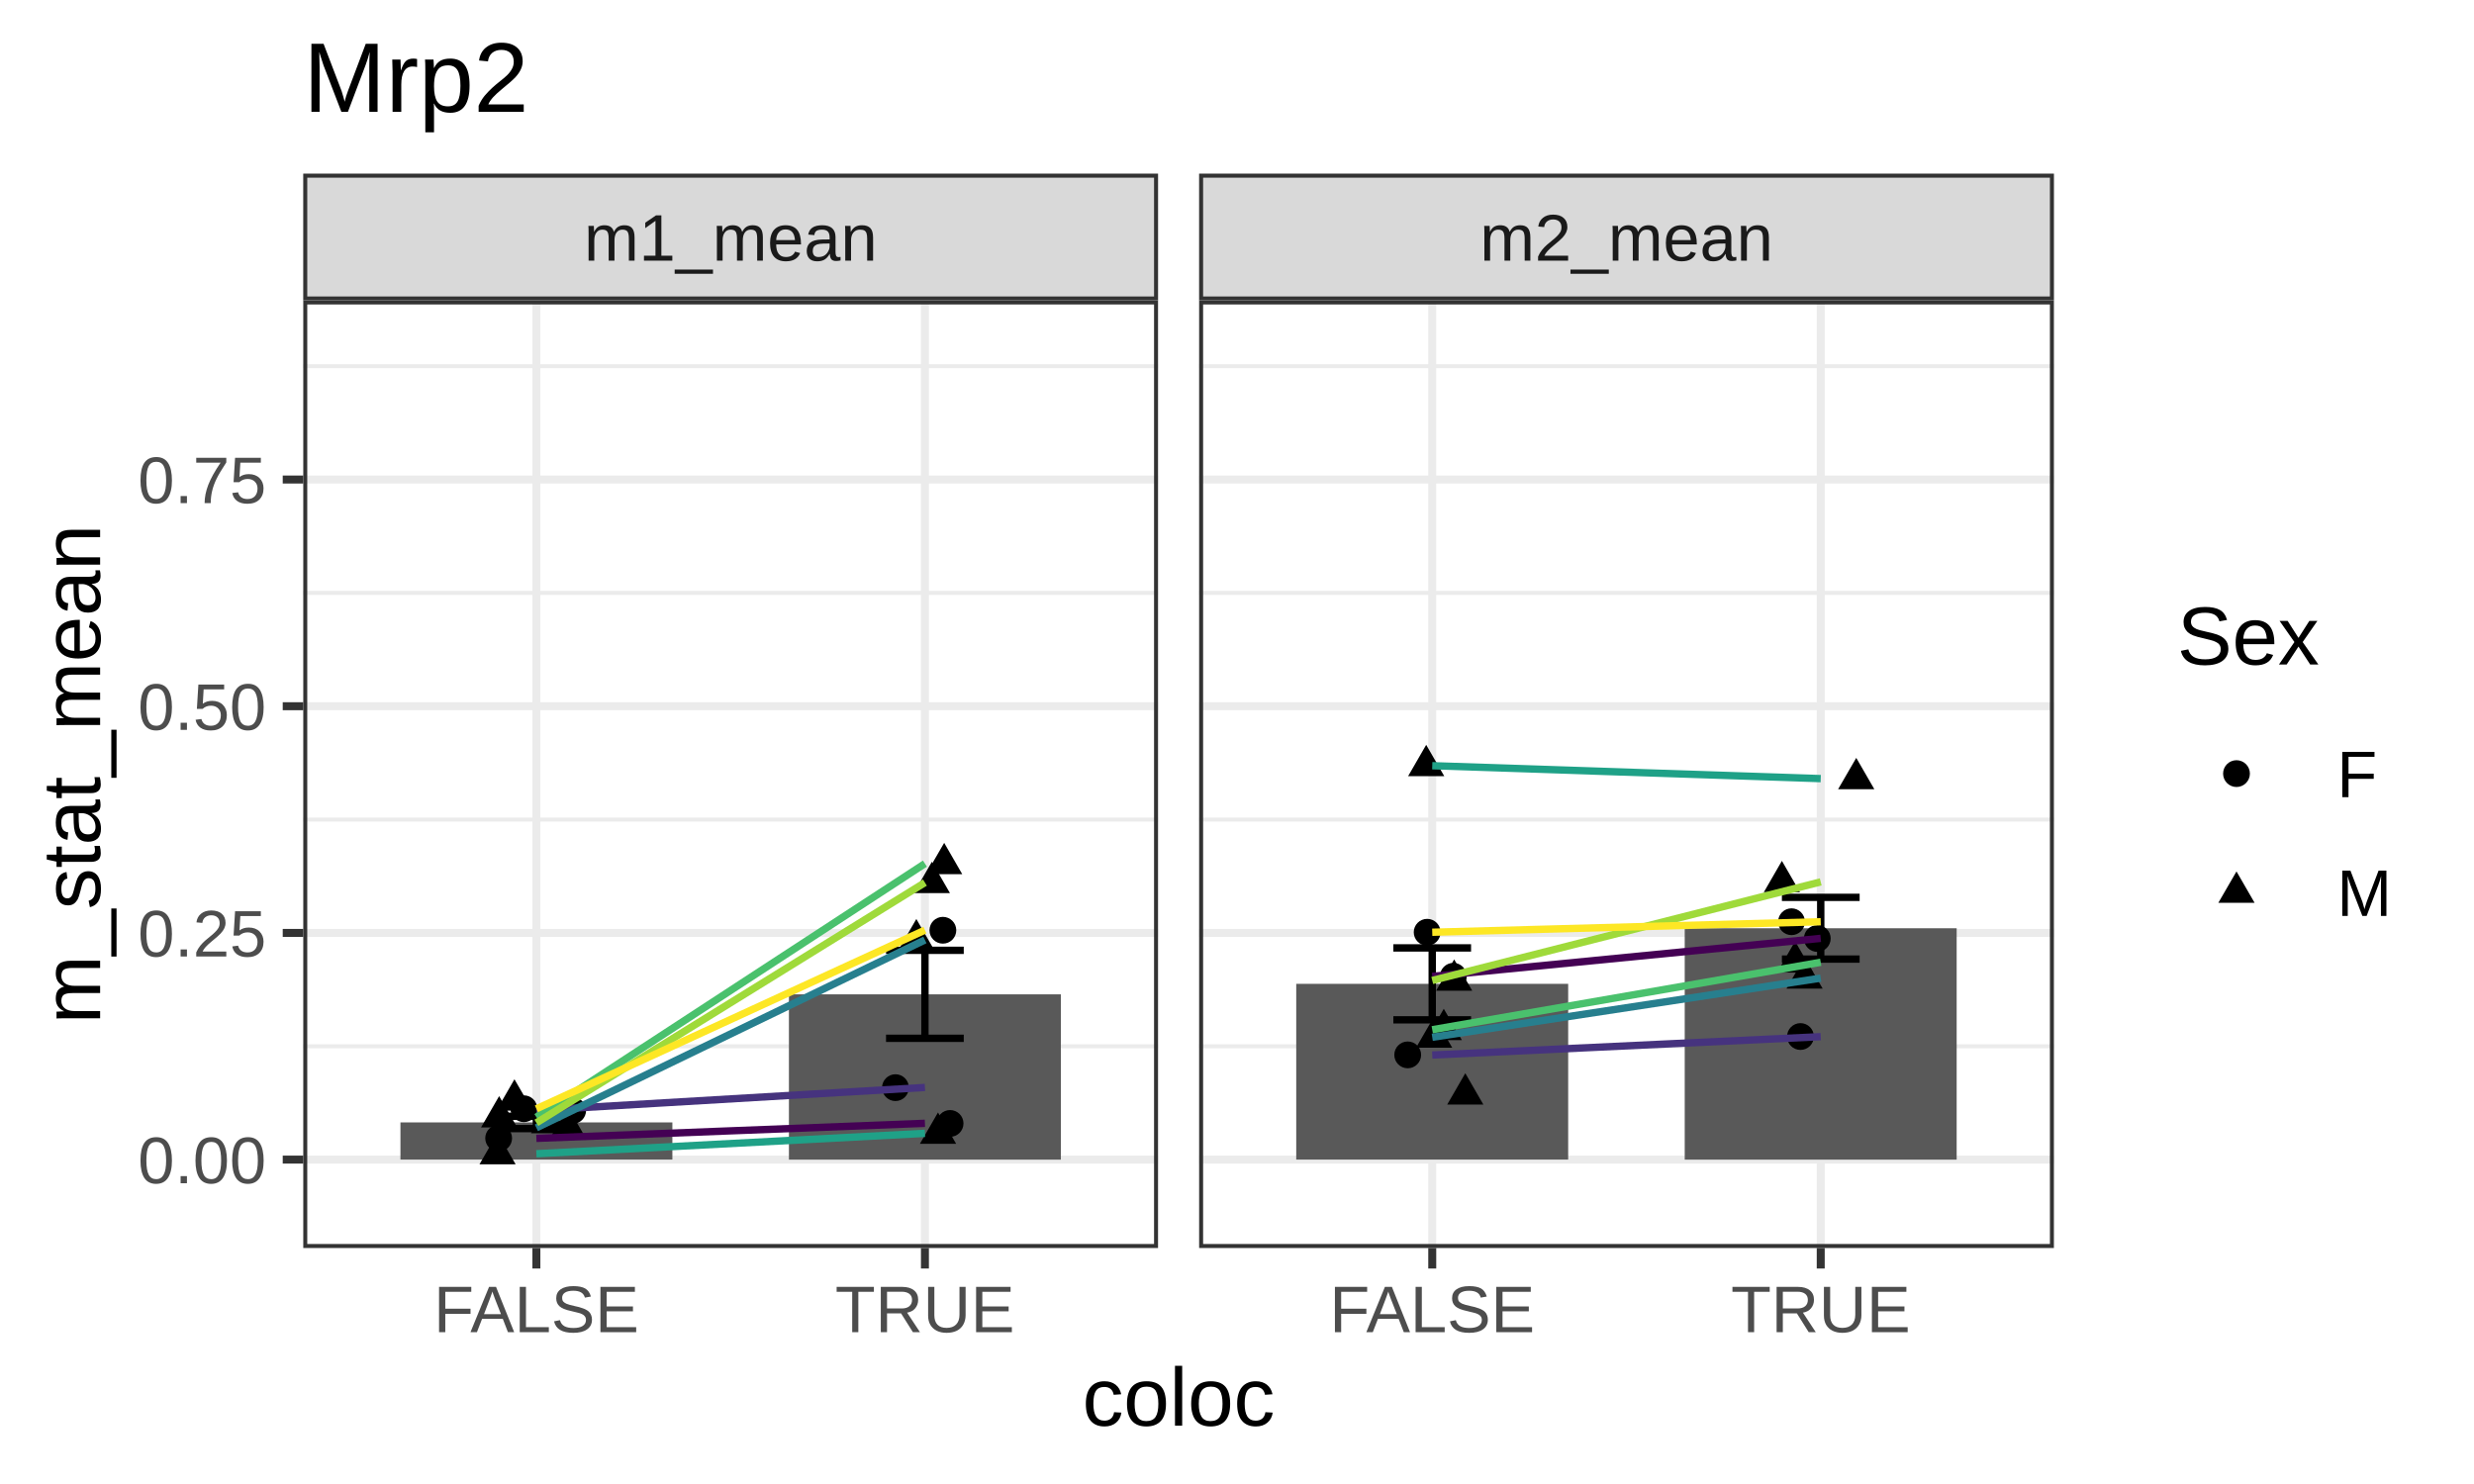
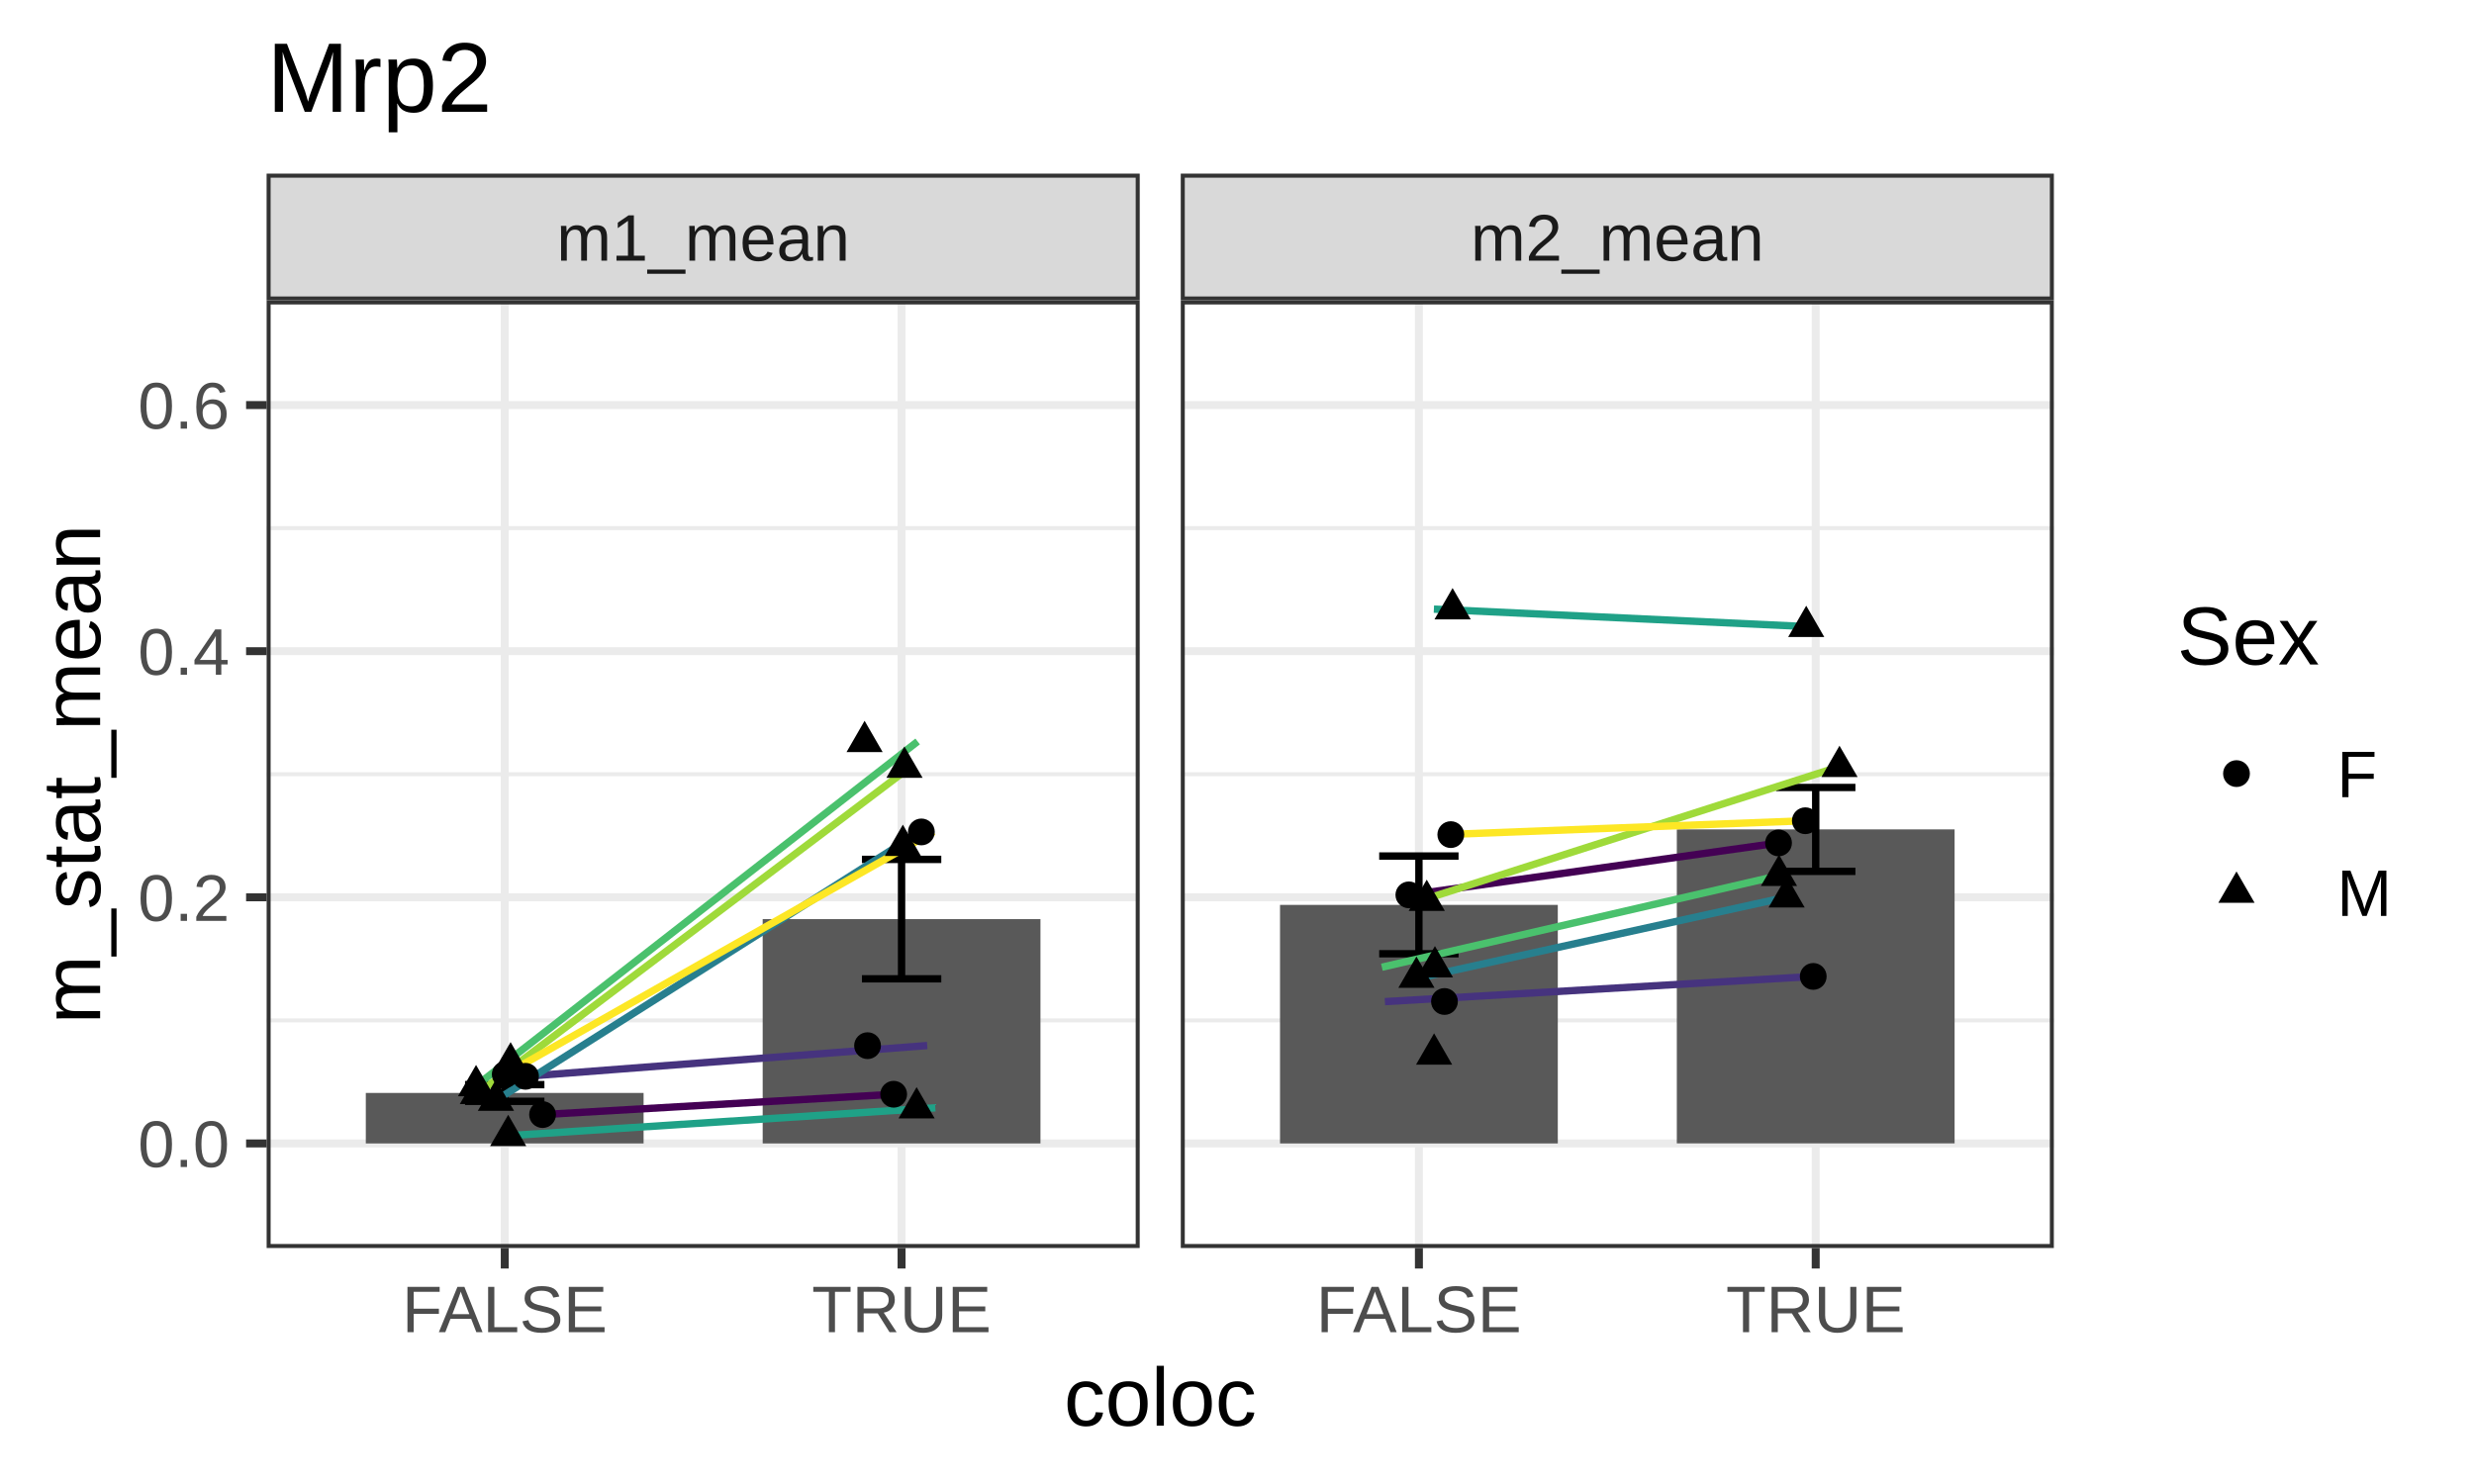
<svg xmlns="http://www.w3.org/2000/svg" class="svglite" width="360.00pt" height="216.00pt" viewBox="0 0 360.00 216.00">
  <defs>
    <style type="text/css">
    .svglite line, .svglite polyline, .svglite polygon, .svglite path, .svglite rect, .svglite circle {
      fill: none;
      stroke: #000000;
      stroke-linecap: round;
      stroke-linejoin: round;
      stroke-miterlimit: 10.00;
    }
    .svglite text {
      white-space: pre;
    }
  </style>
  </defs>
  <rect width="100%" height="100%" style="stroke: none; fill: #FFFFFF;" />
  <defs>
    <clipPath id="cpMC4wMHwzNjAuMDB8MC4wMHwyMTYuMDA=">
      <rect x="0.00" y="0.00" width="360.00" height="216.00" />
    </clipPath>
  </defs>
  <g clip-path="url(#cpMC4wMHwzNjAuMDB8MC4wMHwyMTYuMDA=)">
    <rect x="0.00" y="0.00" width="360.00" height="216.00" style="stroke-width: 1.16; stroke: #FFFFFF; fill: #FFFFFF;" />
  </g>
  <defs>
-     <clipPath id="cpNDQuMTN8MTY4LjUxfDQzLjczfDE4MS42NQ==">
-       <rect x="44.13" y="43.73" width="124.38" height="137.92" />
+     <clipPath id="cpMzguODB8MTY1Ljg0fDQzLjczfDE4MS42NQ==">
+       <rect x="38.80" y="43.73" width="127.04" height="137.92" />
    </clipPath>
  </defs>
-   <g clip-path="url(#cpNDQuMTN8MTY4LjUxfDQzLjczfDE4MS42NQ==)">
-     <rect x="44.13" y="43.73" width="124.38" height="137.92" style="stroke-width: 1.16; stroke: none; fill: #FFFFFF;" />
-     <polyline points="44.13,152.29 168.51,152.29 " style="stroke-width: 0.58; stroke: #EBEBEB; stroke-linecap: butt;" />
-     <polyline points="44.13,119.29 168.51,119.29 " style="stroke-width: 0.58; stroke: #EBEBEB; stroke-linecap: butt;" />
-     <polyline points="44.13,86.30 168.51,86.30 " style="stroke-width: 0.58; stroke: #EBEBEB; stroke-linecap: butt;" />
-     <polyline points="44.13,53.30 168.51,53.30 " style="stroke-width: 0.58; stroke: #EBEBEB; stroke-linecap: butt;" />
-     <polyline points="44.13,168.78 168.51,168.78 " style="stroke-width: 1.16; stroke: #EBEBEB; stroke-linecap: butt;" />
-     <polyline points="44.13,135.79 168.51,135.79 " style="stroke-width: 1.16; stroke: #EBEBEB; stroke-linecap: butt;" />
-     <polyline points="44.13,102.79 168.51,102.79 " style="stroke-width: 1.16; stroke: #EBEBEB; stroke-linecap: butt;" />
-     <polyline points="44.13,69.80 168.51,69.80 " style="stroke-width: 1.16; stroke: #EBEBEB; stroke-linecap: butt;" />
-     <polyline points="78.05,181.65 78.05,43.73 " style="stroke-width: 1.16; stroke: #EBEBEB; stroke-linecap: butt;" />
-     <polyline points="134.59,181.65 134.59,43.73 " style="stroke-width: 1.16; stroke: #EBEBEB; stroke-linecap: butt;" />
-     <rect x="58.27" y="163.37" width="39.57" height="5.41" style="stroke-width: 1.07; stroke: none; stroke-linecap: butt; stroke-linejoin: miter; fill: #595959;" />
-     <rect x="114.80" y="144.73" width="39.57" height="24.06" style="stroke-width: 1.07; stroke: none; stroke-linecap: butt; stroke-linejoin: miter; fill: #595959;" />
-     <polyline points="72.40,162.48 83.71,162.48 " style="stroke-width: 1.07; stroke-linecap: butt;" />
-     <polyline points="78.05,162.48 78.05,164.27 " style="stroke-width: 1.07; stroke-linecap: butt;" />
-     <polyline points="72.40,164.27 83.71,164.27 " style="stroke-width: 1.07; stroke-linecap: butt;" />
-     <polyline points="128.93,138.32 140.24,138.32 " style="stroke-width: 1.07; stroke-linecap: butt;" />
-     <polyline points="134.59,138.32 134.59,151.13 " style="stroke-width: 1.07; stroke-linecap: butt;" />
-     <polyline points="128.93,151.13 140.24,151.13 " style="stroke-width: 1.07; stroke-linecap: butt;" />
-     <circle cx="72.56" cy="165.67" r="1.95" style="stroke-width: 0.71; stroke: none; fill: #000000;" />
-     <circle cx="138.25" cy="163.52" r="1.95" style="stroke-width: 0.71; stroke: none; fill: #000000;" />
-     <circle cx="83.33" cy="161.63" r="1.95" style="stroke-width: 0.71; stroke: none; fill: #000000;" />
-     <circle cx="130.30" cy="158.31" r="1.95" style="stroke-width: 0.71; stroke: none; fill: #000000;" />
-     <polygon points="74.86,157.09 77.50,161.65 72.23,161.65 " style="stroke-width: 0.71; stroke: none; fill: #000000;" />
-     <polygon points="82.64,161.14 85.27,165.70 80.00,165.70 " style="stroke-width: 0.71; stroke: none; fill: #000000;" />
-     <polygon points="133.34,133.76 135.97,138.32 130.70,138.32 " style="stroke-width: 0.71; stroke: none; fill: #000000;" />
-     <polygon points="72.40,164.91 75.03,169.47 69.77,169.47 " style="stroke-width: 0.71; stroke: none; fill: #000000;" />
-     <polygon points="136.49,161.92 139.13,166.48 133.86,166.48 " style="stroke-width: 0.71; stroke: none; fill: #000000;" />
-     <polygon points="72.63,159.54 75.26,164.10 70.00,164.10 " style="stroke-width: 0.71; stroke: none; fill: #000000;" />
-     <polygon points="137.39,122.68 140.02,127.24 134.75,127.24 " style="stroke-width: 0.71; stroke: none; fill: #000000;" />
-     <polygon points="79.90,160.39 82.53,164.95 77.27,164.95 " style="stroke-width: 0.71; stroke: none; fill: #000000;" />
-     <polygon points="135.60,125.43 138.23,129.99 132.97,129.99 " style="stroke-width: 0.71; stroke: none; fill: #000000;" />
-     <circle cx="76.23" cy="161.38" r="1.95" style="stroke-width: 0.71; stroke: none; fill: #000000;" />
-     <circle cx="137.20" cy="135.40" r="1.95" style="stroke-width: 0.71; stroke: none; fill: #000000;" />
-     <polyline points="78.05,165.69 134.59,163.50 " style="stroke-width: 1.07; stroke: #440154; stroke-linecap: butt;" />
-     <polyline points="78.05,161.61 134.59,158.28 " style="stroke-width: 1.07; stroke: #46337E; stroke-linecap: butt;" />
-     <polyline points="78.05,164.16 134.59,136.81 " style="stroke-width: 1.07; stroke: #277F8E; stroke-linecap: butt;" />
-     <polyline points="78.05,167.93 134.59,164.96 " style="stroke-width: 1.07; stroke: #1FA187; stroke-linecap: butt;" />
-     <polyline points="78.05,162.61 134.59,125.70 " style="stroke-width: 1.07; stroke: #4AC16D; stroke-linecap: butt;" />
-     <polyline points="78.05,163.43 134.59,128.46 " style="stroke-width: 1.07; stroke: #9FDA3A; stroke-linecap: butt;" />
-     <polyline points="78.05,161.39 134.59,135.38 " style="stroke-width: 1.07; stroke: #FDE725; stroke-linecap: butt;" />
-     <rect x="44.13" y="43.73" width="124.38" height="137.92" style="stroke-width: 1.16; stroke: #333333;" />
+   <g clip-path="url(#cpMzguODB8MTY1Ljg0fDQzLjczfDE4MS42NQ==)">
+     <rect x="38.80" y="43.73" width="127.04" height="137.92" style="stroke-width: 1.16; stroke: none; fill: #FFFFFF;" />
+     <polyline points="38.80,148.52 165.84,148.52 " style="stroke-width: 0.58; stroke: #EBEBEB; stroke-linecap: butt;" />
+     <polyline points="38.80,112.69 165.84,112.69 " style="stroke-width: 0.58; stroke: #EBEBEB; stroke-linecap: butt;" />
+     <polyline points="38.80,76.87 165.84,76.87 " style="stroke-width: 0.58; stroke: #EBEBEB; stroke-linecap: butt;" />
+     <polyline points="38.80,166.43 165.84,166.43 " style="stroke-width: 1.16; stroke: #EBEBEB; stroke-linecap: butt;" />
+     <polyline points="38.80,130.60 165.84,130.60 " style="stroke-width: 1.16; stroke: #EBEBEB; stroke-linecap: butt;" />
+     <polyline points="38.80,94.78 165.84,94.78 " style="stroke-width: 1.16; stroke: #EBEBEB; stroke-linecap: butt;" />
+     <polyline points="38.80,58.96 165.84,58.96 " style="stroke-width: 1.16; stroke: #EBEBEB; stroke-linecap: butt;" />
+     <polyline points="73.45,181.65 73.45,43.73 " style="stroke-width: 1.16; stroke: #EBEBEB; stroke-linecap: butt;" />
+     <polyline points="131.19,181.65 131.19,43.73 " style="stroke-width: 1.16; stroke: #EBEBEB; stroke-linecap: butt;" />
+     <rect x="53.23" y="159.08" width="40.42" height="7.35" style="stroke-width: 1.07; stroke: none; stroke-linecap: butt; stroke-linejoin: miter; fill: #595959;" />
+     <rect x="110.98" y="133.78" width="40.42" height="32.65" style="stroke-width: 1.07; stroke: none; stroke-linecap: butt; stroke-linejoin: miter; fill: #595959;" />
+     <polyline points="67.67,157.87 79.22,157.87 " style="stroke-width: 1.07; stroke-linecap: butt;" />
+     <polyline points="73.45,157.87 73.45,160.30 " style="stroke-width: 1.07; stroke-linecap: butt;" />
+     <polyline points="67.67,160.30 79.22,160.30 " style="stroke-width: 1.07; stroke-linecap: butt;" />
+     <polyline points="125.42,125.09 136.97,125.09 " style="stroke-width: 1.07; stroke-linecap: butt;" />
+     <polyline points="131.19,125.09 131.19,142.47 " style="stroke-width: 1.07; stroke-linecap: butt;" />
+     <polyline points="125.42,142.47 136.97,142.47 " style="stroke-width: 1.07; stroke-linecap: butt;" />
+     <polyline points="78.95,162.23 129.74,159.29 " style="stroke-width: 1.07; stroke: #440154; stroke-linecap: butt;" />
+     <polyline points="76.47,156.66 134.92,152.18 " style="stroke-width: 1.07; stroke: #46337E; stroke-linecap: butt;" />
+     <polyline points="72.16,160.16 130.83,123.01 " style="stroke-width: 1.07; stroke: #277F8E; stroke-linecap: butt;" />
+     <polyline points="73.95,165.30 136.10,161.24 " style="stroke-width: 1.07; stroke: #1FA187; stroke-linecap: butt;" />
+     <polyline points="69.27,158.04 133.53,107.92 " style="stroke-width: 1.07; stroke: #4AC16D; stroke-linecap: butt;" />
+     <polyline points="69.54,159.17 132.34,111.73 " style="stroke-width: 1.07; stroke: #9FDA3A; stroke-linecap: butt;" />
+     <polyline points="73.52,156.38 135.84,121.06 " style="stroke-width: 1.07; stroke: #FDE725; stroke-linecap: butt;" />
+     <circle cx="78.95" cy="162.23" r="1.95" style="stroke-width: 0.71; stroke: none; fill: #000000;" />
+     <circle cx="76.47" cy="156.66" r="1.95" style="stroke-width: 0.71; stroke: none; fill: #000000;" />
+     <polygon points="74.30,151.68 76.93,156.24 71.66,156.24 " style="stroke-width: 0.71; stroke: none; fill: #000000;" />
+     <polygon points="72.16,157.12 74.80,161.68 69.53,161.68 " style="stroke-width: 0.71; stroke: none; fill: #000000;" />
+     <polygon points="73.95,162.26 76.58,166.82 71.31,166.82 " style="stroke-width: 0.71; stroke: none; fill: #000000;" />
+     <polygon points="69.27,155.00 71.91,159.56 66.64,159.56 " style="stroke-width: 0.71; stroke: none; fill: #000000;" />
+     <polygon points="69.54,156.13 72.18,160.69 66.91,160.69 " style="stroke-width: 0.71; stroke: none; fill: #000000;" />
+     <circle cx="73.52" cy="156.38" r="1.95" style="stroke-width: 0.71; stroke: none; fill: #000000;" />
+     <circle cx="130.04" cy="159.27" r="1.95" style="stroke-width: 0.71; stroke: none; fill: #000000;" />
+     <circle cx="126.24" cy="152.20" r="1.95" style="stroke-width: 0.71; stroke: none; fill: #000000;" />
+     <polygon points="131.38,120.03 134.01,124.59 128.74,124.59 " style="stroke-width: 0.71; stroke: none; fill: #000000;" />
+     <polygon points="133.38,158.23 136.01,162.79 130.75,162.79 " style="stroke-width: 0.71; stroke: none; fill: #000000;" />
+     <polygon points="125.81,104.91 128.44,109.47 123.18,109.47 " style="stroke-width: 0.71; stroke: none; fill: #000000;" />
+     <polygon points="131.61,108.65 134.25,113.21 128.98,113.21 " style="stroke-width: 0.71; stroke: none; fill: #000000;" />
+     <circle cx="134.07" cy="121.09" r="1.95" style="stroke-width: 0.71; stroke: none; fill: #000000;" />
+     <rect x="38.80" y="43.73" width="127.04" height="137.92" style="stroke-width: 1.16; stroke: #333333;" />
  </g>
  <g clip-path="url(#cpMC4wMHwzNjAuMDB8MC4wMHwyMTYuMDA=)">
</g>
  <defs>
-     <clipPath id="cpMTc0LjQ5fDI5OC44Nnw0My43M3wxODEuNjU=">
-       <rect x="174.49" y="43.73" width="124.38" height="137.92" />
+     <clipPath id="cpMTcxLjgyfDI5OC44Nnw0My43M3wxODEuNjU=">
+       <rect x="171.82" y="43.73" width="127.04" height="137.92" />
    </clipPath>
  </defs>
-   <g clip-path="url(#cpMTc0LjQ5fDI5OC44Nnw0My43M3wxODEuNjU=)">
-     <rect x="174.49" y="43.73" width="124.38" height="137.92" style="stroke-width: 1.16; stroke: none; fill: #FFFFFF;" />
-     <polyline points="174.49,152.29 298.86,152.29 " style="stroke-width: 0.58; stroke: #EBEBEB; stroke-linecap: butt;" />
-     <polyline points="174.49,119.29 298.86,119.29 " style="stroke-width: 0.58; stroke: #EBEBEB; stroke-linecap: butt;" />
-     <polyline points="174.49,86.30 298.86,86.30 " style="stroke-width: 0.58; stroke: #EBEBEB; stroke-linecap: butt;" />
-     <polyline points="174.49,53.30 298.86,53.30 " style="stroke-width: 0.58; stroke: #EBEBEB; stroke-linecap: butt;" />
-     <polyline points="174.49,168.78 298.86,168.78 " style="stroke-width: 1.16; stroke: #EBEBEB; stroke-linecap: butt;" />
-     <polyline points="174.49,135.79 298.86,135.79 " style="stroke-width: 1.16; stroke: #EBEBEB; stroke-linecap: butt;" />
-     <polyline points="174.49,102.79 298.86,102.79 " style="stroke-width: 1.16; stroke: #EBEBEB; stroke-linecap: butt;" />
-     <polyline points="174.49,69.80 298.86,69.80 " style="stroke-width: 1.16; stroke: #EBEBEB; stroke-linecap: butt;" />
-     <polyline points="208.41,181.65 208.41,43.73 " style="stroke-width: 1.16; stroke: #EBEBEB; stroke-linecap: butt;" />
-     <polyline points="264.94,181.65 264.94,43.73 " style="stroke-width: 1.16; stroke: #EBEBEB; stroke-linecap: butt;" />
-     <rect x="188.62" y="143.20" width="39.57" height="25.58" style="stroke-width: 1.07; stroke: none; stroke-linecap: butt; stroke-linejoin: miter; fill: #595959;" />
-     <rect x="245.15" y="135.11" width="39.57" height="33.68" style="stroke-width: 1.07; stroke: none; stroke-linecap: butt; stroke-linejoin: miter; fill: #595959;" />
-     <polyline points="202.75,137.97 214.06,137.97 " style="stroke-width: 1.07; stroke-linecap: butt;" />
-     <polyline points="208.41,137.97 208.41,148.44 " style="stroke-width: 1.07; stroke-linecap: butt;" />
-     <polyline points="202.75,148.44 214.06,148.44 " style="stroke-width: 1.07; stroke-linecap: butt;" />
-     <polyline points="259.29,130.61 270.60,130.61 " style="stroke-width: 1.07; stroke-linecap: butt;" />
-     <polyline points="264.94,130.61 264.94,139.60 " style="stroke-width: 1.07; stroke-linecap: butt;" />
-     <polyline points="259.29,139.60 270.60,139.60 " style="stroke-width: 1.07; stroke-linecap: butt;" />
-     <circle cx="211.48" cy="142.10" r="1.95" style="stroke-width: 0.71; stroke: none; fill: #000000;" />
-     <circle cx="264.44" cy="136.60" r="1.95" style="stroke-width: 0.71; stroke: none; fill: #000000;" />
-     <circle cx="204.84" cy="153.54" r="1.95" style="stroke-width: 0.71; stroke: none; fill: #000000;" />
-     <circle cx="261.99" cy="150.87" r="1.95" style="stroke-width: 0.71; stroke: none; fill: #000000;" />
-     <polygon points="213.22,156.21 215.85,160.77 210.59,160.77 " style="stroke-width: 0.71; stroke: none; fill: #000000;" />
-     <polygon points="208.69,147.94 211.32,152.50 206.05,152.50 " style="stroke-width: 0.71; stroke: none; fill: #000000;" />
-     <polygon points="262.59,139.33 265.22,143.89 259.96,143.89 " style="stroke-width: 0.71; stroke: none; fill: #000000;" />
-     <polygon points="207.53,108.41 210.16,112.97 204.90,112.97 " style="stroke-width: 0.71; stroke: none; fill: #000000;" />
-     <polygon points="270.11,110.31 272.74,114.87 267.47,114.87 " style="stroke-width: 0.71; stroke: none; fill: #000000;" />
-     <polygon points="210.09,146.83 212.72,151.39 207.46,151.39 " style="stroke-width: 0.71; stroke: none; fill: #000000;" />
-     <polygon points="261.21,137.00 263.84,141.56 258.58,141.56 " style="stroke-width: 0.71; stroke: none; fill: #000000;" />
-     <polygon points="211.60,139.64 214.23,144.20 208.97,144.20 " style="stroke-width: 0.71; stroke: none; fill: #000000;" />
-     <polygon points="259.29,125.30 261.92,129.86 256.66,129.86 " style="stroke-width: 0.71; stroke: none; fill: #000000;" />
-     <circle cx="207.67" cy="135.69" r="1.95" style="stroke-width: 0.71; stroke: none; fill: #000000;" />
-     <circle cx="260.69" cy="134.16" r="1.95" style="stroke-width: 0.71; stroke: none; fill: #000000;" />
-     <polyline points="208.41,142.11 264.94,136.58 " style="stroke-width: 1.07; stroke: #440154; stroke-linecap: butt;" />
-     <polyline points="208.41,153.56 264.94,150.89 " style="stroke-width: 1.07; stroke: #46337E; stroke-linecap: butt;" />
-     <polyline points="208.41,150.98 264.94,142.37 " style="stroke-width: 1.07; stroke: #277F8E; stroke-linecap: butt;" />
-     <polyline points="208.41,111.45 264.94,113.33 " style="stroke-width: 1.07; stroke: #1FA187; stroke-linecap: butt;" />
-     <polyline points="208.41,149.88 264.94,140.06 " style="stroke-width: 1.07; stroke: #4AC16D; stroke-linecap: butt;" />
-     <polyline points="208.41,142.71 264.94,128.36 " style="stroke-width: 1.07; stroke: #9FDA3A; stroke-linecap: butt;" />
-     <polyline points="208.41,135.69 264.94,134.16 " style="stroke-width: 1.07; stroke: #FDE725; stroke-linecap: butt;" />
-     <rect x="174.49" y="43.73" width="124.38" height="137.92" style="stroke-width: 1.16; stroke: #333333;" />
+   <g clip-path="url(#cpMTcxLjgyfDI5OC44Nnw0My43M3wxODEuNjU=)">
+     <rect x="171.82" y="43.73" width="127.04" height="137.92" style="stroke-width: 1.16; stroke: none; fill: #FFFFFF;" />
+     <polyline points="171.82,148.52 298.86,148.52 " style="stroke-width: 0.58; stroke: #EBEBEB; stroke-linecap: butt;" />
+     <polyline points="171.82,112.69 298.86,112.69 " style="stroke-width: 0.58; stroke: #EBEBEB; stroke-linecap: butt;" />
+     <polyline points="171.82,76.87 298.86,76.87 " style="stroke-width: 0.58; stroke: #EBEBEB; stroke-linecap: butt;" />
+     <polyline points="171.82,166.43 298.86,166.43 " style="stroke-width: 1.16; stroke: #EBEBEB; stroke-linecap: butt;" />
+     <polyline points="171.82,130.60 298.86,130.60 " style="stroke-width: 1.16; stroke: #EBEBEB; stroke-linecap: butt;" />
+     <polyline points="171.82,94.78 298.86,94.78 " style="stroke-width: 1.16; stroke: #EBEBEB; stroke-linecap: butt;" />
+     <polyline points="171.82,58.96 298.86,58.96 " style="stroke-width: 1.16; stroke: #EBEBEB; stroke-linecap: butt;" />
+     <polyline points="206.47,181.65 206.47,43.73 " style="stroke-width: 1.16; stroke: #EBEBEB; stroke-linecap: butt;" />
+     <polyline points="264.21,181.65 264.21,43.73 " style="stroke-width: 1.16; stroke: #EBEBEB; stroke-linecap: butt;" />
+     <rect x="186.26" y="131.71" width="40.42" height="34.72" style="stroke-width: 1.07; stroke: none; stroke-linecap: butt; stroke-linejoin: miter; fill: #595959;" />
+     <rect x="244.00" y="120.72" width="40.42" height="45.70" style="stroke-width: 1.07; stroke: none; stroke-linecap: butt; stroke-linejoin: miter; fill: #595959;" />
+     <polyline points="200.69,124.60 212.24,124.60 " style="stroke-width: 1.07; stroke-linecap: butt;" />
+     <polyline points="206.47,124.60 206.47,138.82 " style="stroke-width: 1.07; stroke-linecap: butt;" />
+     <polyline points="200.69,138.82 212.24,138.82 " style="stroke-width: 1.07; stroke-linecap: butt;" />
+     <polyline points="258.44,114.62 269.99,114.62 " style="stroke-width: 1.07; stroke-linecap: butt;" />
+     <polyline points="264.21,114.62 264.21,126.83 " style="stroke-width: 1.07; stroke-linecap: butt;" />
+     <polyline points="258.44,126.83 269.99,126.83 " style="stroke-width: 1.07; stroke-linecap: butt;" />
+     <polyline points="205.32,130.23 258.80,122.69 " style="stroke-width: 1.07; stroke: #440154; stroke-linecap: butt;" />
+     <polyline points="201.52,145.79 263.85,142.12 " style="stroke-width: 1.07; stroke: #46337E; stroke-linecap: butt;" />
+     <polyline points="206.65,142.31 259.98,130.57 " style="stroke-width: 1.07; stroke: #277F8E; stroke-linecap: butt;" />
+     <polyline points="208.65,88.66 262.83,91.20 " style="stroke-width: 1.07; stroke: #1FA187; stroke-linecap: butt;" />
+     <polyline points="201.08,140.78 258.87,127.44 " style="stroke-width: 1.07; stroke: #4AC16D; stroke-linecap: butt;" />
+     <polyline points="206.89,131.03 267.67,111.58 " style="stroke-width: 1.07; stroke: #9FDA3A; stroke-linecap: butt;" />
+     <polyline points="209.34,121.51 262.70,119.46 " style="stroke-width: 1.07; stroke: #FDE725; stroke-linecap: butt;" />
+     <circle cx="205.01" cy="130.25" r="1.95" style="stroke-width: 0.71; stroke: none; fill: #000000;" />
+     <circle cx="210.19" cy="145.77" r="1.95" style="stroke-width: 0.71; stroke: none; fill: #000000;" />
+     <polygon points="208.68,150.40 211.31,154.96 206.05,154.96 " style="stroke-width: 0.71; stroke: none; fill: #000000;" />
+     <polygon points="206.11,139.22 208.74,143.78 203.48,143.78 " style="stroke-width: 0.71; stroke: none; fill: #000000;" />
+     <polygon points="211.37,85.59 214.01,90.15 208.74,90.15 " style="stroke-width: 0.71; stroke: none; fill: #000000;" />
+     <polygon points="208.80,137.70 211.43,142.26 206.17,142.26 " style="stroke-width: 0.71; stroke: none; fill: #000000;" />
+     <polygon points="207.61,128.03 210.25,132.59 204.98,132.59 " style="stroke-width: 0.71; stroke: none; fill: #000000;" />
+     <circle cx="211.11" cy="121.48" r="1.95" style="stroke-width: 0.71; stroke: none; fill: #000000;" />
+     <circle cx="258.80" cy="122.69" r="1.95" style="stroke-width: 0.71; stroke: none; fill: #000000;" />
+     <circle cx="263.85" cy="142.12" r="1.95" style="stroke-width: 0.71; stroke: none; fill: #000000;" />
+     <polygon points="259.98,127.53 262.61,132.09 257.35,132.09 " style="stroke-width: 0.71; stroke: none; fill: #000000;" />
+     <polygon points="262.83,88.16 265.46,92.72 260.20,92.72 " style="stroke-width: 0.71; stroke: none; fill: #000000;" />
+     <polygon points="258.87,124.40 261.50,128.96 256.23,128.96 " style="stroke-width: 0.71; stroke: none; fill: #000000;" />
+     <polygon points="267.67,108.54 270.31,113.10 265.04,113.10 " style="stroke-width: 0.71; stroke: none; fill: #000000;" />
+     <circle cx="262.70" cy="119.46" r="1.95" style="stroke-width: 0.71; stroke: none; fill: #000000;" />
+     <rect x="171.82" y="43.73" width="127.04" height="137.92" style="stroke-width: 1.16; stroke: #333333;" />
  </g>
  <g clip-path="url(#cpMC4wMHwzNjAuMDB8MC4wMHwyMTYuMDA=)">
</g>
  <defs>
-     <clipPath id="cpNDQuMTN8MTY4LjUxfDI1LjI4fDQzLjcz">
-       <rect x="44.13" y="25.28" width="124.38" height="18.45" />
+     <clipPath id="cpMzguODB8MTY1Ljg0fDI1LjI4fDQzLjcz">
+       <rect x="38.80" y="25.28" width="127.04" height="18.45" />
    </clipPath>
  </defs>
-   <g clip-path="url(#cpNDQuMTN8MTY4LjUxfDI1LjI4fDQzLjcz)">
-     <rect x="44.13" y="25.28" width="124.38" height="18.45" style="stroke-width: 1.16; stroke: #333333; fill: #D9D9D9;" />
-     <text x="106.32" y="37.94" text-anchor="middle" style="font-size: 9.60px;fill: #1A1A1A; font-family: &quot;Arial&quot;;" textLength="42.66px" lengthAdjust="spacingAndGlyphs">m1_mean</text>
+   <g clip-path="url(#cpMzguODB8MTY1Ljg0fDI1LjI4fDQzLjcz)">
+     <rect x="38.80" y="25.28" width="127.04" height="18.45" style="stroke-width: 1.16; stroke: #333333; fill: #D9D9D9;" />
+     <text x="102.32" y="37.94" text-anchor="middle" style="font-size: 9.60px;fill: #1A1A1A; font-family: &quot;Arial&quot;;" textLength="42.66px" lengthAdjust="spacingAndGlyphs">m1_mean</text>
  </g>
  <g clip-path="url(#cpMC4wMHwzNjAuMDB8MC4wMHwyMTYuMDA=)">
</g>
  <defs>
-     <clipPath id="cpMTc0LjQ5fDI5OC44NnwyNS4yOHw0My43Mw==">
-       <rect x="174.49" y="25.28" width="124.38" height="18.45" />
+     <clipPath id="cpMTcxLjgyfDI5OC44NnwyNS4yOHw0My43Mw==">
+       <rect x="171.82" y="25.28" width="127.04" height="18.45" />
    </clipPath>
  </defs>
-   <g clip-path="url(#cpMTc0LjQ5fDI5OC44NnwyNS4yOHw0My43Mw==)">
-     <rect x="174.49" y="25.28" width="124.38" height="18.45" style="stroke-width: 1.16; stroke: #333333; fill: #D9D9D9;" />
-     <text x="236.67" y="37.94" text-anchor="middle" style="font-size: 9.60px;fill: #1A1A1A; font-family: &quot;Arial&quot;;" textLength="42.66px" lengthAdjust="spacingAndGlyphs">m2_mean</text>
+   <g clip-path="url(#cpMTcxLjgyfDI5OC44NnwyNS4yOHw0My43Mw==)">
+     <rect x="171.82" y="25.28" width="127.04" height="18.45" style="stroke-width: 1.16; stroke: #333333; fill: #D9D9D9;" />
+     <text x="235.34" y="37.94" text-anchor="middle" style="font-size: 9.60px;fill: #1A1A1A; font-family: &quot;Arial&quot;;" textLength="42.66px" lengthAdjust="spacingAndGlyphs">m2_mean</text>
  </g>
  <g clip-path="url(#cpMC4wMHwzNjAuMDB8MC4wMHwyMTYuMDA=)">
-     <polyline points="78.05,184.64 78.05,181.65 " style="stroke-width: 1.16; stroke: #333333; stroke-linecap: butt;" />
-     <polyline points="134.59,184.64 134.59,181.65 " style="stroke-width: 1.16; stroke: #333333; stroke-linecap: butt;" />
-     <text x="78.05" y="193.90" text-anchor="middle" style="font-size: 9.60px;fill: #4D4D4D; font-family: &quot;Arial&quot;;" textLength="29.84px" lengthAdjust="spacingAndGlyphs">FALSE</text>
-     <text x="134.59" y="193.90" text-anchor="middle" style="font-size: 9.60px;fill: #4D4D4D; font-family: &quot;Arial&quot;;" textLength="26.11px" lengthAdjust="spacingAndGlyphs">TRUE</text>
-     <polyline points="208.41,184.64 208.41,181.65 " style="stroke-width: 1.16; stroke: #333333; stroke-linecap: butt;" />
-     <polyline points="264.94,184.64 264.94,181.65 " style="stroke-width: 1.16; stroke: #333333; stroke-linecap: butt;" />
-     <text x="208.41" y="193.90" text-anchor="middle" style="font-size: 9.60px;fill: #4D4D4D; font-family: &quot;Arial&quot;;" textLength="29.84px" lengthAdjust="spacingAndGlyphs">FALSE</text>
-     <text x="264.94" y="193.90" text-anchor="middle" style="font-size: 9.60px;fill: #4D4D4D; font-family: &quot;Arial&quot;;" textLength="26.11px" lengthAdjust="spacingAndGlyphs">TRUE</text>
-     <text x="38.75" y="172.22" text-anchor="end" style="font-size: 9.60px;fill: #4D4D4D; font-family: &quot;Arial&quot;;" textLength="18.67px" lengthAdjust="spacingAndGlyphs">0.00</text>
-     <text x="38.75" y="139.22" text-anchor="end" style="font-size: 9.60px;fill: #4D4D4D; font-family: &quot;Arial&quot;;" textLength="18.67px" lengthAdjust="spacingAndGlyphs">0.25</text>
-     <text x="38.75" y="106.23" text-anchor="end" style="font-size: 9.60px;fill: #4D4D4D; font-family: &quot;Arial&quot;;" textLength="18.67px" lengthAdjust="spacingAndGlyphs">0.50</text>
-     <text x="38.75" y="73.23" text-anchor="end" style="font-size: 9.60px;fill: #4D4D4D; font-family: &quot;Arial&quot;;" textLength="18.67px" lengthAdjust="spacingAndGlyphs">0.75</text>
-     <polyline points="41.14,168.78 44.13,168.78 " style="stroke-width: 1.16; stroke: #333333; stroke-linecap: butt;" />
-     <polyline points="41.14,135.79 44.13,135.79 " style="stroke-width: 1.16; stroke: #333333; stroke-linecap: butt;" />
-     <polyline points="41.14,102.79 44.13,102.79 " style="stroke-width: 1.16; stroke: #333333; stroke-linecap: butt;" />
-     <polyline points="41.14,69.80 44.13,69.80 " style="stroke-width: 1.16; stroke: #333333; stroke-linecap: butt;" />
-     <text x="171.50" y="207.50" text-anchor="middle" style="font-size: 12.00px; font-family: &quot;Arial&quot;;" textLength="28.02px" lengthAdjust="spacingAndGlyphs">coloc</text>
+     <polyline points="73.45,184.64 73.45,181.65 " style="stroke-width: 1.16; stroke: #333333; stroke-linecap: butt;" />
+     <polyline points="131.19,184.64 131.19,181.65 " style="stroke-width: 1.16; stroke: #333333; stroke-linecap: butt;" />
+     <text x="73.45" y="193.90" text-anchor="middle" style="font-size: 9.60px;fill: #4D4D4D; font-family: &quot;Arial&quot;;" textLength="29.84px" lengthAdjust="spacingAndGlyphs">FALSE</text>
+     <text x="131.19" y="193.90" text-anchor="middle" style="font-size: 9.60px;fill: #4D4D4D; font-family: &quot;Arial&quot;;" textLength="26.11px" lengthAdjust="spacingAndGlyphs">TRUE</text>
+     <polyline points="206.47,184.64 206.47,181.65 " style="stroke-width: 1.16; stroke: #333333; stroke-linecap: butt;" />
+     <polyline points="264.21,184.64 264.21,181.65 " style="stroke-width: 1.16; stroke: #333333; stroke-linecap: butt;" />
+     <text x="206.47" y="193.90" text-anchor="middle" style="font-size: 9.60px;fill: #4D4D4D; font-family: &quot;Arial&quot;;" textLength="29.84px" lengthAdjust="spacingAndGlyphs">FALSE</text>
+     <text x="264.21" y="193.90" text-anchor="middle" style="font-size: 9.60px;fill: #4D4D4D; font-family: &quot;Arial&quot;;" textLength="26.11px" lengthAdjust="spacingAndGlyphs">TRUE</text>
+     <text x="33.42" y="169.86" text-anchor="end" style="font-size: 9.60px;fill: #4D4D4D; font-family: &quot;Arial&quot;;" textLength="13.33px" lengthAdjust="spacingAndGlyphs">0.0</text>
+     <text x="33.42" y="134.04" text-anchor="end" style="font-size: 9.60px;fill: #4D4D4D; font-family: &quot;Arial&quot;;" textLength="13.33px" lengthAdjust="spacingAndGlyphs">0.2</text>
+     <text x="33.42" y="98.21" text-anchor="end" style="font-size: 9.60px;fill: #4D4D4D; font-family: &quot;Arial&quot;;" textLength="13.33px" lengthAdjust="spacingAndGlyphs">0.4</text>
+     <text x="33.42" y="62.39" text-anchor="end" style="font-size: 9.60px;fill: #4D4D4D; font-family: &quot;Arial&quot;;" textLength="13.33px" lengthAdjust="spacingAndGlyphs">0.6</text>
+     <polyline points="35.81,166.43 38.80,166.43 " style="stroke-width: 1.16; stroke: #333333; stroke-linecap: butt;" />
+     <polyline points="35.81,130.60 38.80,130.60 " style="stroke-width: 1.16; stroke: #333333; stroke-linecap: butt;" />
+     <polyline points="35.81,94.78 38.80,94.78 " style="stroke-width: 1.16; stroke: #333333; stroke-linecap: butt;" />
+     <polyline points="35.81,58.96 38.80,58.96 " style="stroke-width: 1.16; stroke: #333333; stroke-linecap: butt;" />
+     <text x="168.83" y="207.50" text-anchor="middle" style="font-size: 12.00px; font-family: &quot;Arial&quot;;" textLength="28.02px" lengthAdjust="spacingAndGlyphs">coloc</text>
    <text transform="translate(14.57,112.69) rotate(-90)" text-anchor="middle" style="font-size: 12.00px; font-family: &quot;Arial&quot;;" textLength="72.72px" lengthAdjust="spacingAndGlyphs">m_stat_mean</text>
    <rect x="310.82" y="80.89" width="43.20" height="63.61" style="stroke-width: 1.16; stroke: none; fill: #FFFFFF;" />
    <text x="316.80" y="96.72" style="font-size: 12.00px; font-family: &quot;Arial&quot;;" textLength="20.69px" lengthAdjust="spacingAndGlyphs">Sex</text>
    <rect x="316.80" y="103.96" width="17.28" height="17.28" style="stroke-width: 1.16; stroke: none; fill: #FFFFFF;" />
    <circle cx="325.44" cy="112.60" r="1.95" style="stroke-width: 0.71; stroke: none; fill: #000000;" />
    <rect x="316.80" y="121.24" width="17.28" height="17.28" style="stroke-width: 1.16; stroke: none; fill: #FFFFFF;" />
    <polygon points="325.44,126.84 328.07,131.40 322.80,131.40 " style="stroke-width: 0.71; stroke: none; fill: #000000;" />
    <text x="340.05" y="116.03" style="font-size: 9.60px; font-family: &quot;Arial&quot;;" textLength="5.86px" lengthAdjust="spacingAndGlyphs">F</text>
    <text x="340.05" y="133.31" style="font-size: 9.60px; font-family: &quot;Arial&quot;;" textLength="7.99px" lengthAdjust="spacingAndGlyphs">M</text>
-     <text x="44.13" y="16.28" style="font-size: 14.40px; font-family: &quot;Arial&quot;;" textLength="32.80px" lengthAdjust="spacingAndGlyphs">Mrp2</text>
+     <text x="38.80" y="16.28" style="font-size: 14.40px; font-family: &quot;Arial&quot;;" textLength="32.80px" lengthAdjust="spacingAndGlyphs">Mrp2</text>
  </g>
</svg>
